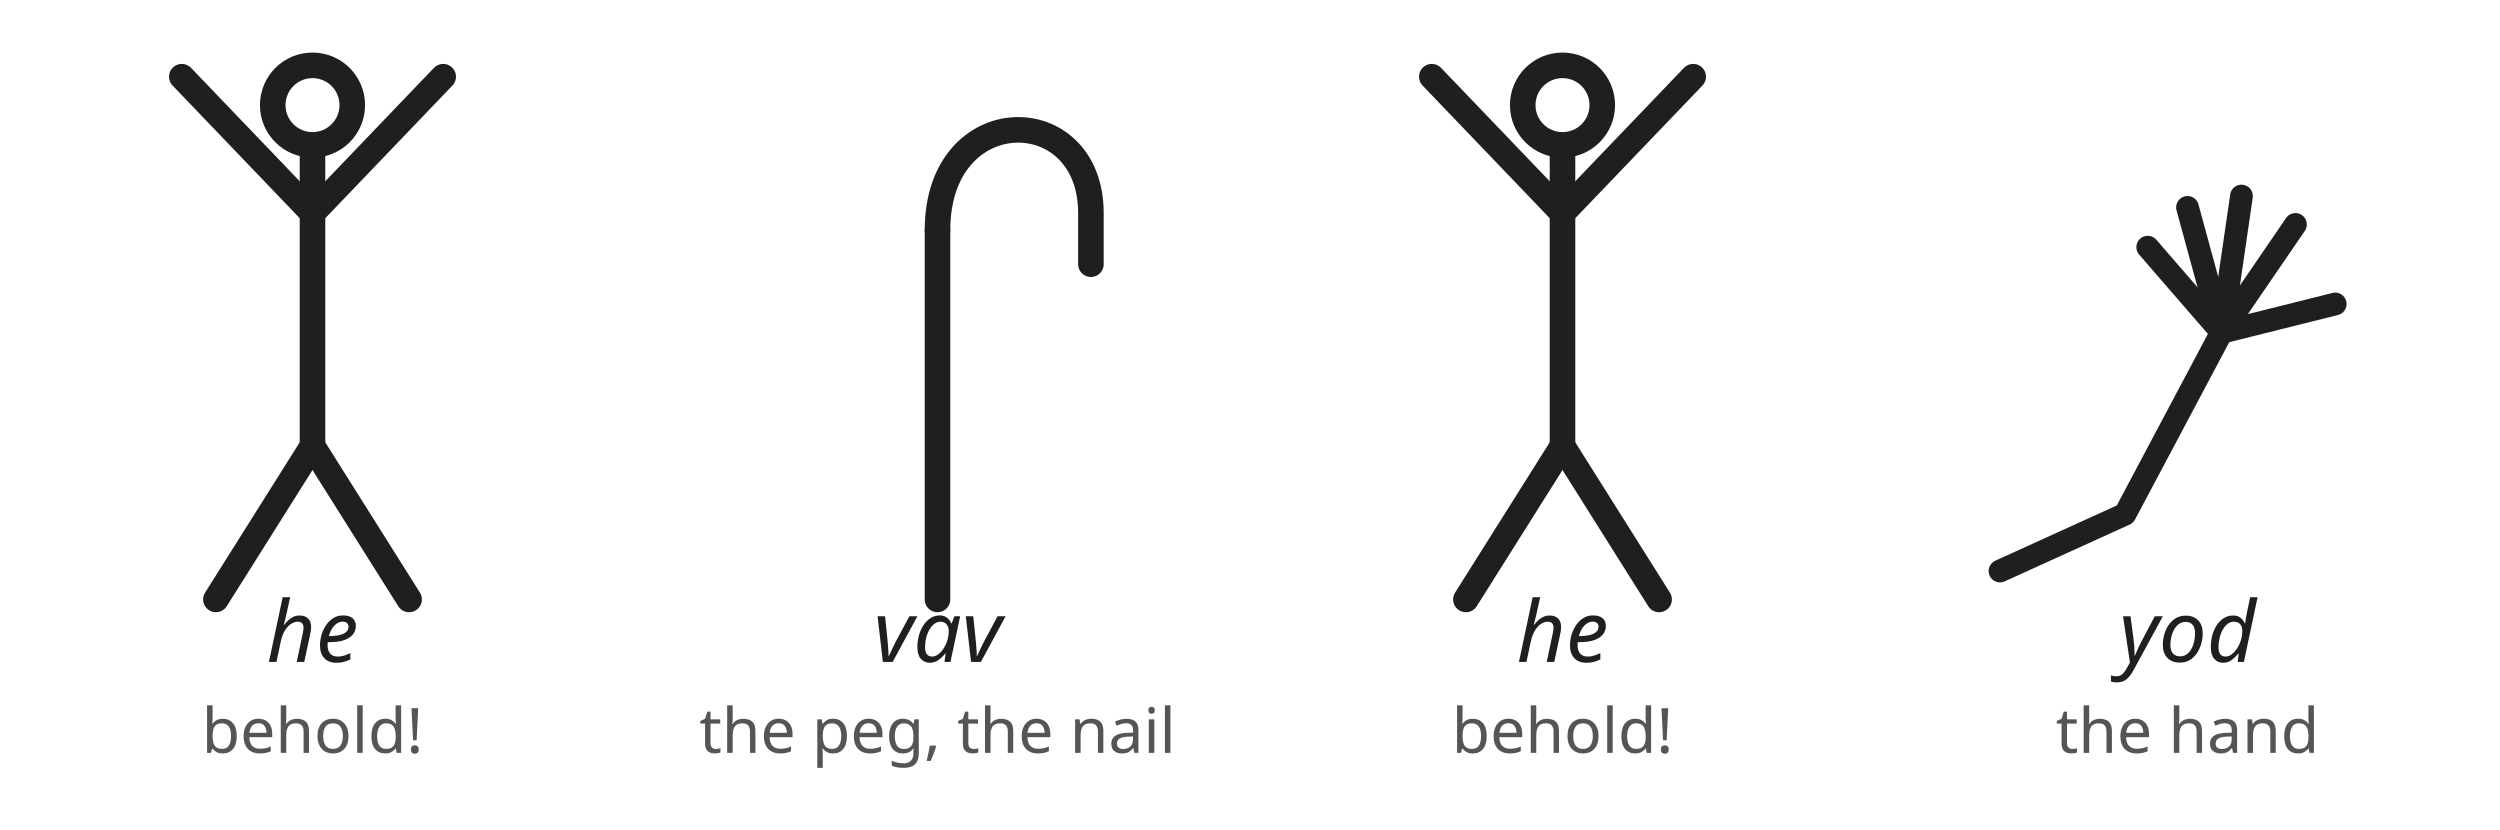
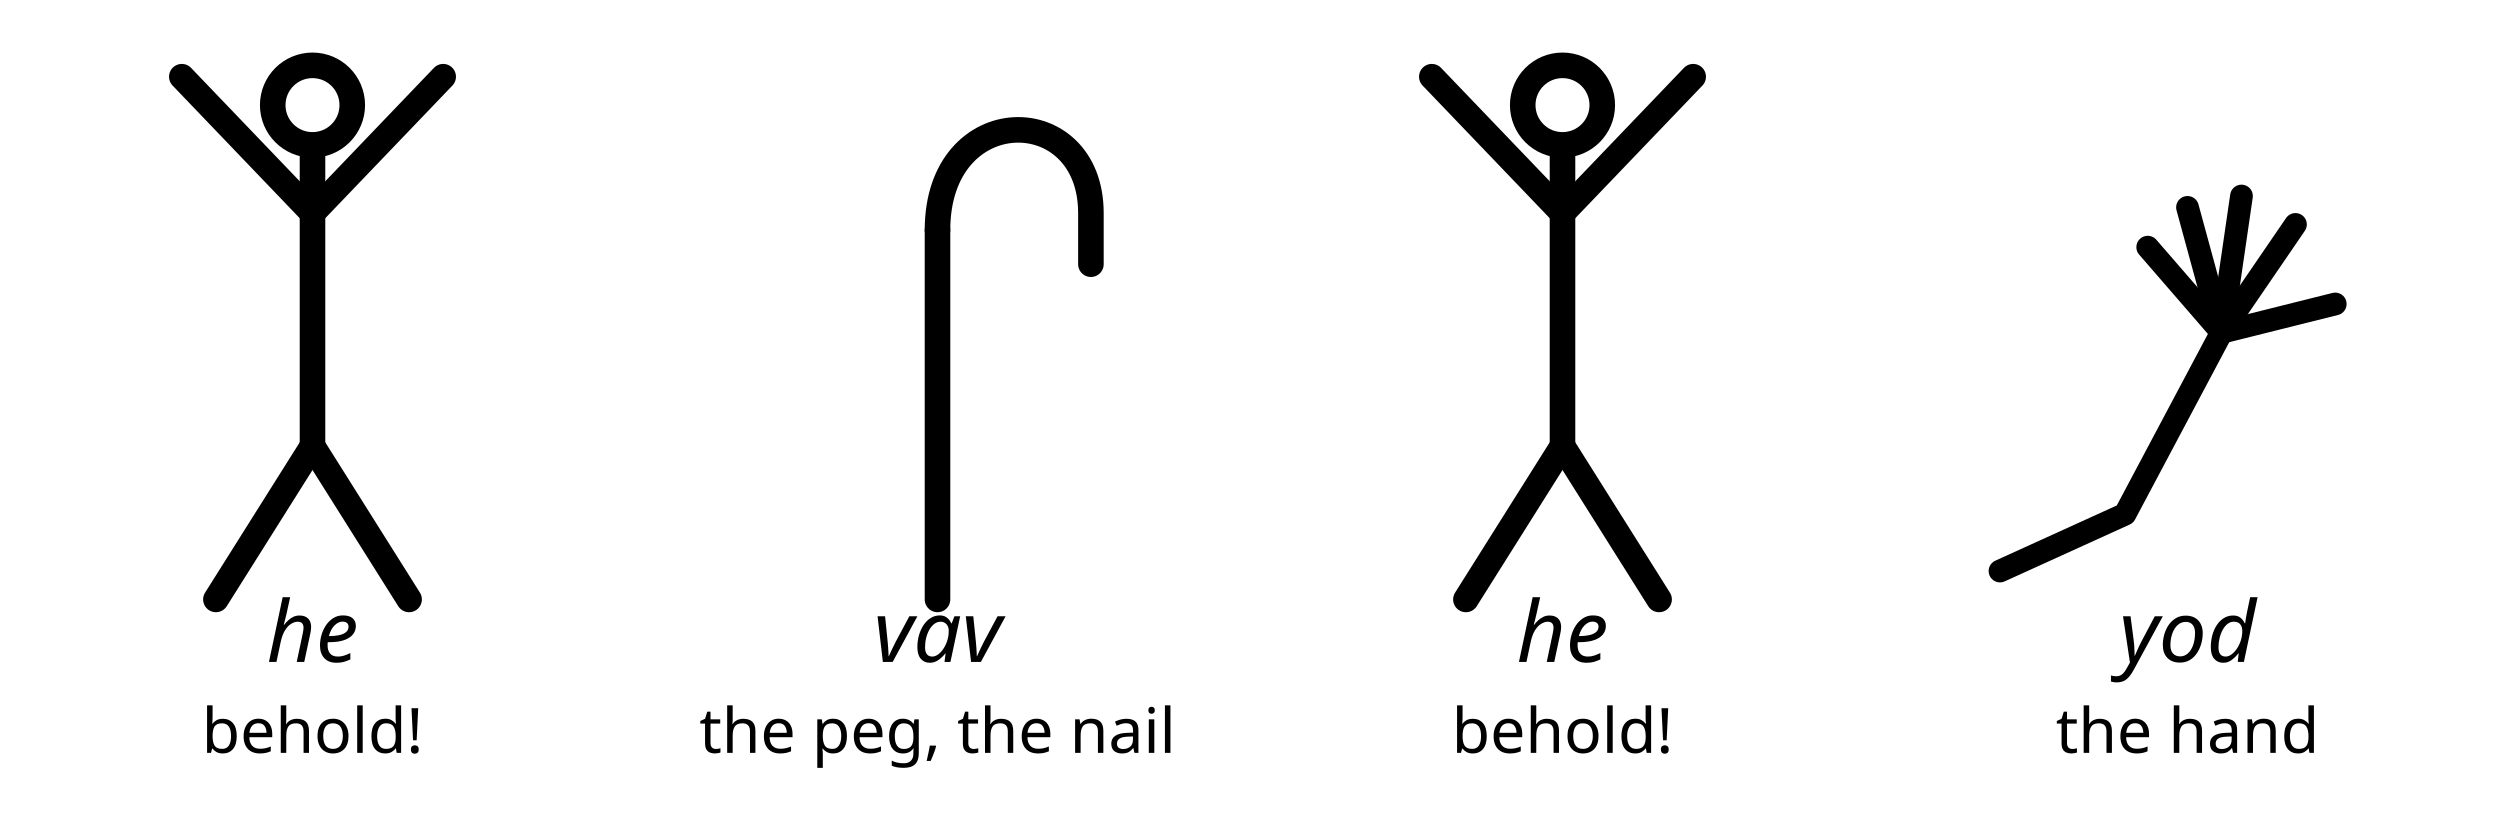
<svg xmlns="http://www.w3.org/2000/svg" viewBox="0 25 880 292" font-family="Gentium Book Plus">
  <defs>
-     <g id="he-man" stroke="#1f1f1f" stroke-width="9" stroke-linecap="round" stroke-linejoin="round" fill="none">
+     <g id="he-man" stroke="#000000" stroke-width="9" stroke-linecap="round" stroke-linejoin="round" fill="none">
      <circle cx="0" cy="-78" r="14" />
      <path d="M 0,-62 L 0,42" />
      <path d="M 0,-40 L -46,-88" />
      <path d="M 0,-40 L 46,-88" />
      <path d="M 0,42 L -34,96" />
      <path d="M 0,42 L 34,96" />
    </g>
  </defs>
  <g transform="translate(770,140)">
-     <g stroke="#1f1f1f" stroke-width="8" stroke-linecap="round" stroke-linejoin="round" fill="none">
+     <g stroke="#000000" stroke-width="8" stroke-linecap="round" stroke-linejoin="round" fill="none">
      <path d="M -66,86 L -22,66 L 12,2" />
      <path d="M 12,2 L -14,-28" />
      <path d="M 12,2 L 0,-42" />
      <path d="M 12,2 L 19,-46" />
      <path d="M 12,2 L 38,-36" />
      <path d="M 12,2 L 52,-8" />
    </g>
  </g>
-   <text x="770" y="258" text-anchor="middle" font-size="30" font-style="italic" fill="#1f1f1f">yod</text>
-   <text x="770" y="290" text-anchor="middle" font-size="22" fill="#555555">the hand</text>
+   <text x="770" y="258" text-anchor="middle" font-size="30" font-style="italic" fill="#000000">yod</text>
+   <text x="770" y="290" text-anchor="middle" font-size="22" fill="#000000">the hand</text>
  <g transform="translate(550,140)">
    <use href="#he-man" />
  </g>
-   <text x="550" y="258" text-anchor="middle" font-size="30" font-style="italic" fill="#1f1f1f">he</text>
-   <text x="550" y="290" text-anchor="middle" font-size="22" fill="#555555">behold!</text>
+   <text x="550" y="258" text-anchor="middle" font-size="30" font-style="italic" fill="#000000">he</text>
+   <text x="550" y="290" text-anchor="middle" font-size="22" fill="#000000">behold!</text>
  <g transform="translate(330,140)">
-     <g stroke="#1f1f1f" stroke-width="9" stroke-linecap="round" stroke-linejoin="round" fill="none">
+     <g stroke="#000000" stroke-width="9" stroke-linecap="round" stroke-linejoin="round" fill="none">
      <path d="M 0,96 L 0,-34" />
      <path d="M 0,-34 C 0,-80 54,-80 54,-40 L 54,-22" />
    </g>
  </g>
-   <text x="330" y="258" text-anchor="middle" font-size="30" font-style="italic" fill="#1f1f1f">vav</text>
-   <text x="330" y="290" text-anchor="middle" font-size="22" fill="#555555">the peg, the nail</text>
+   <text x="330" y="258" text-anchor="middle" font-size="30" font-style="italic" fill="#000000">vav</text>
+   <text x="330" y="290" text-anchor="middle" font-size="22" fill="#000000">the peg, the nail</text>
  <g transform="translate(110,140)">
    <use href="#he-man" />
  </g>
-   <text x="110" y="258" text-anchor="middle" font-size="30" font-style="italic" fill="#1f1f1f">he</text>
-   <text x="110" y="290" text-anchor="middle" font-size="22" fill="#555555">behold!</text>
+   <text x="110" y="258" text-anchor="middle" font-size="30" font-style="italic" fill="#000000">he</text>
+   <text x="110" y="290" text-anchor="middle" font-size="22" fill="#000000">behold!</text>
</svg>
